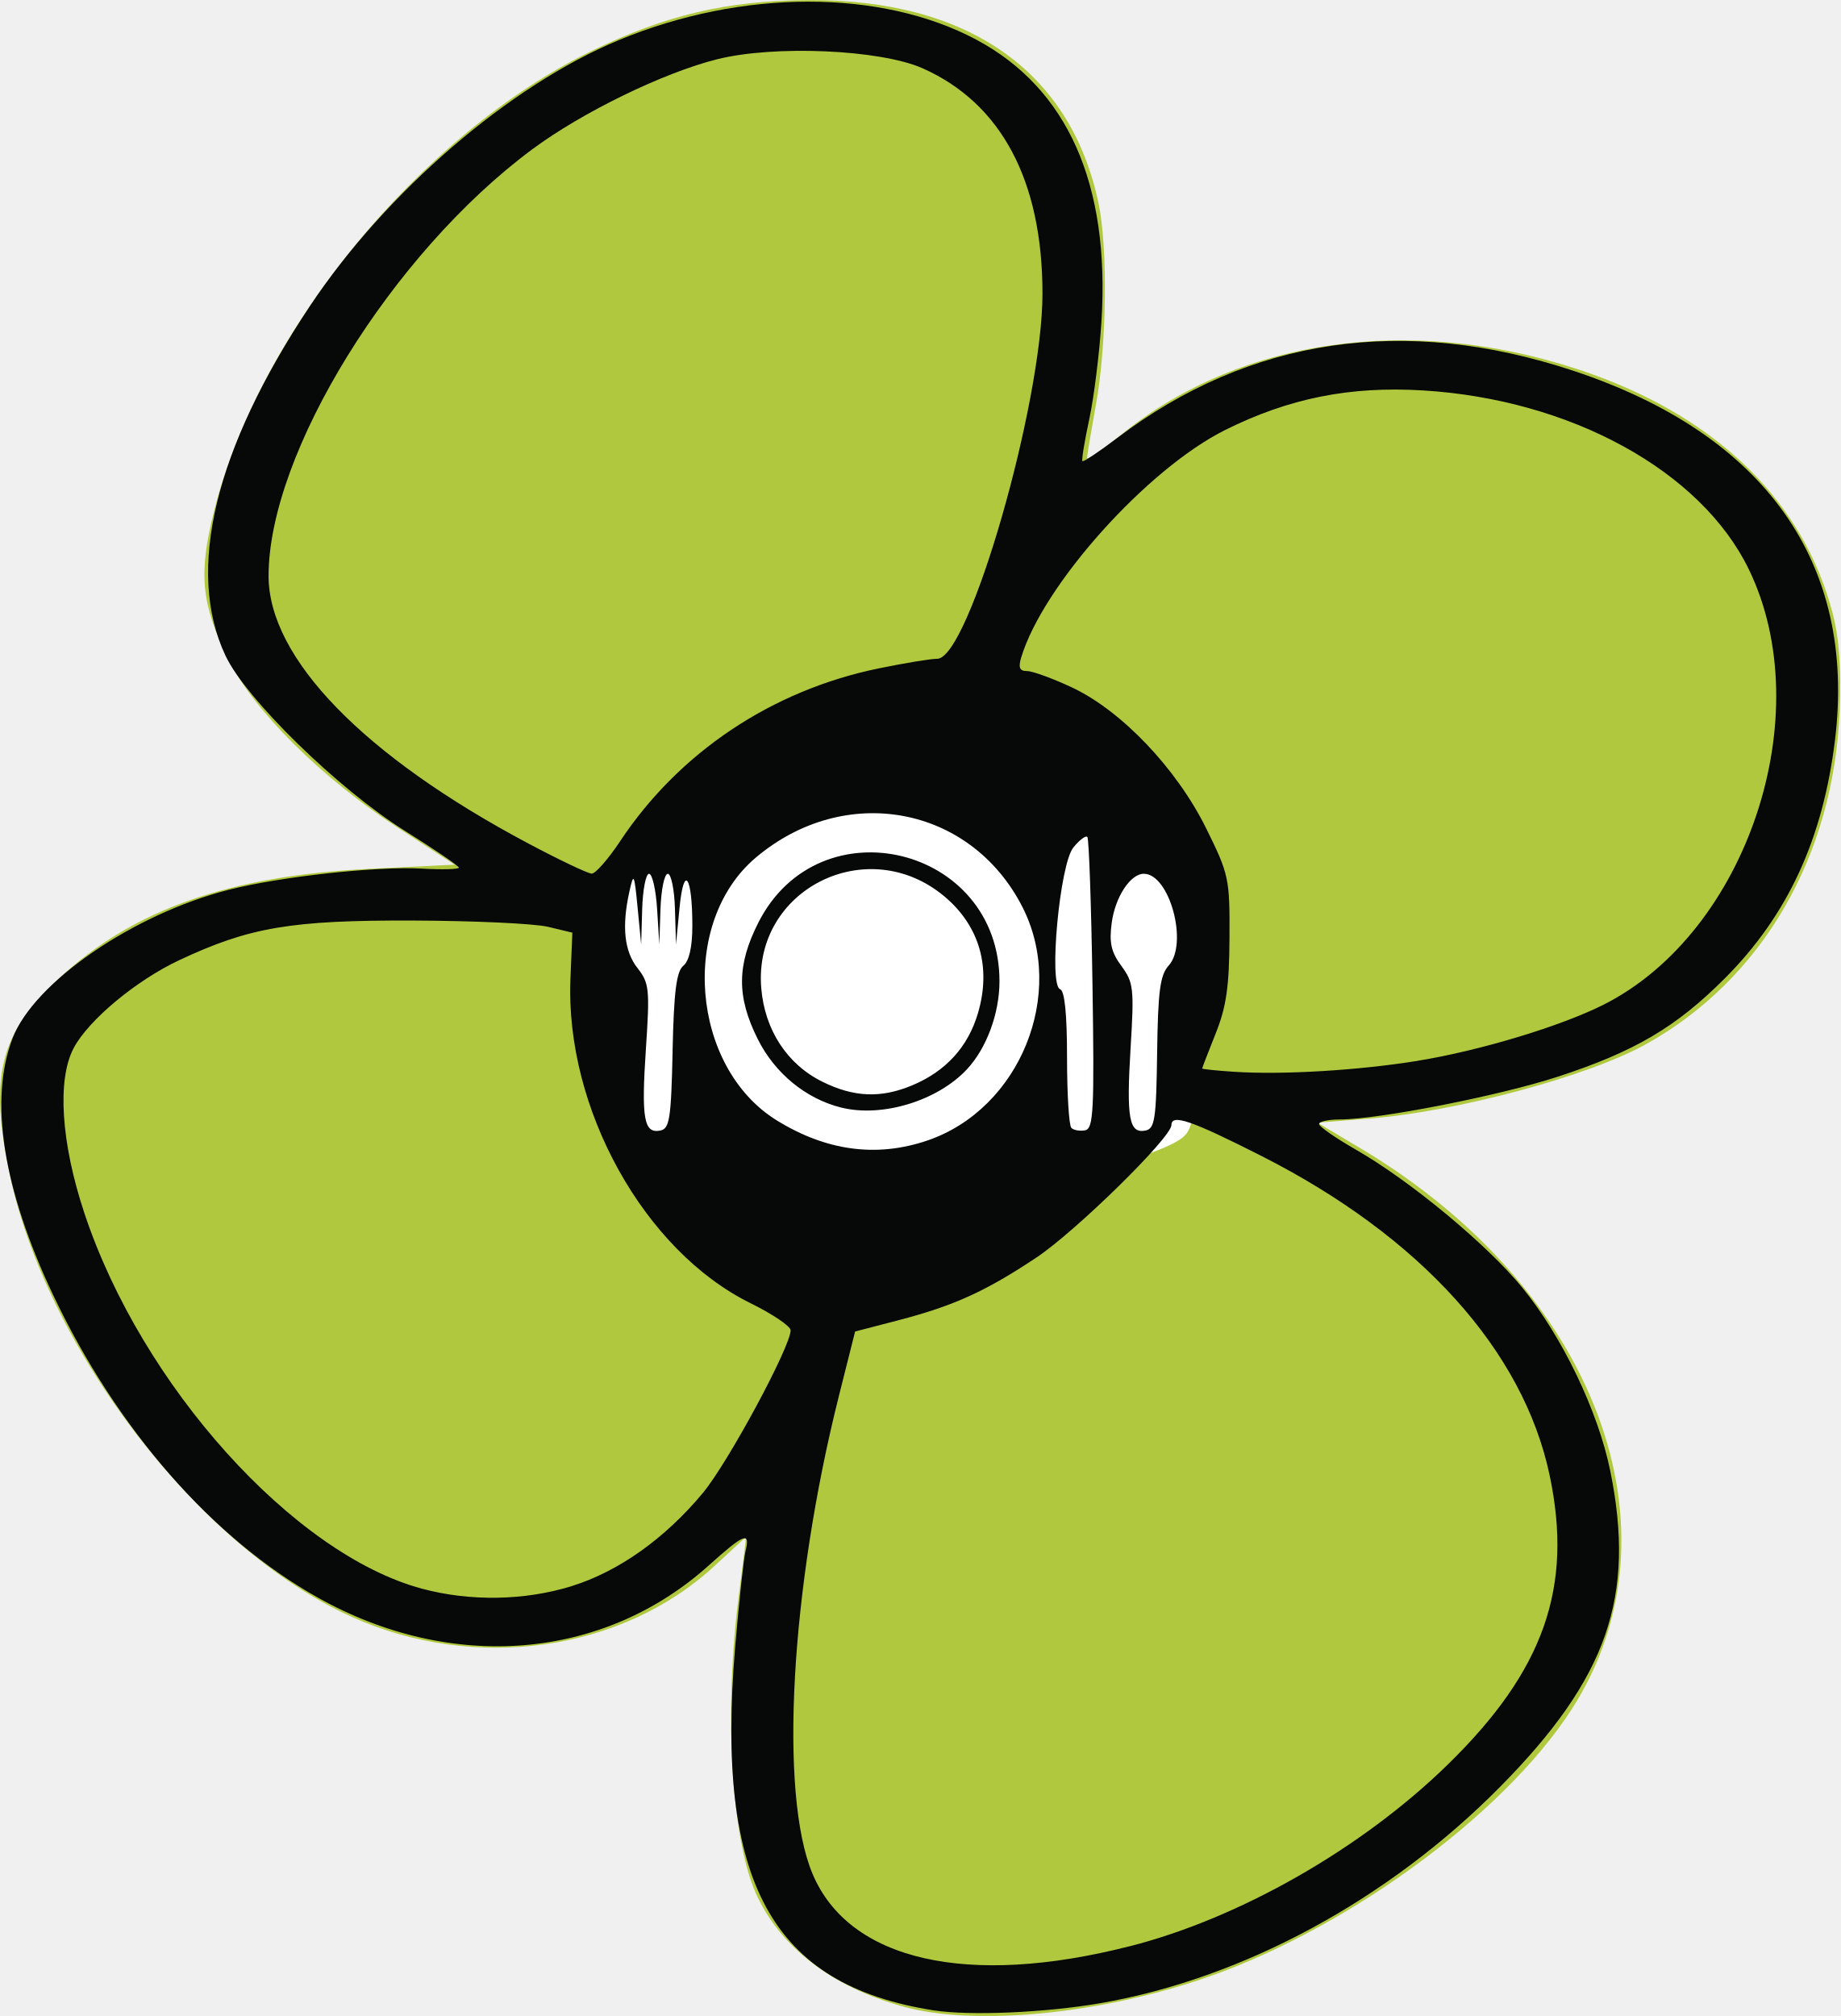
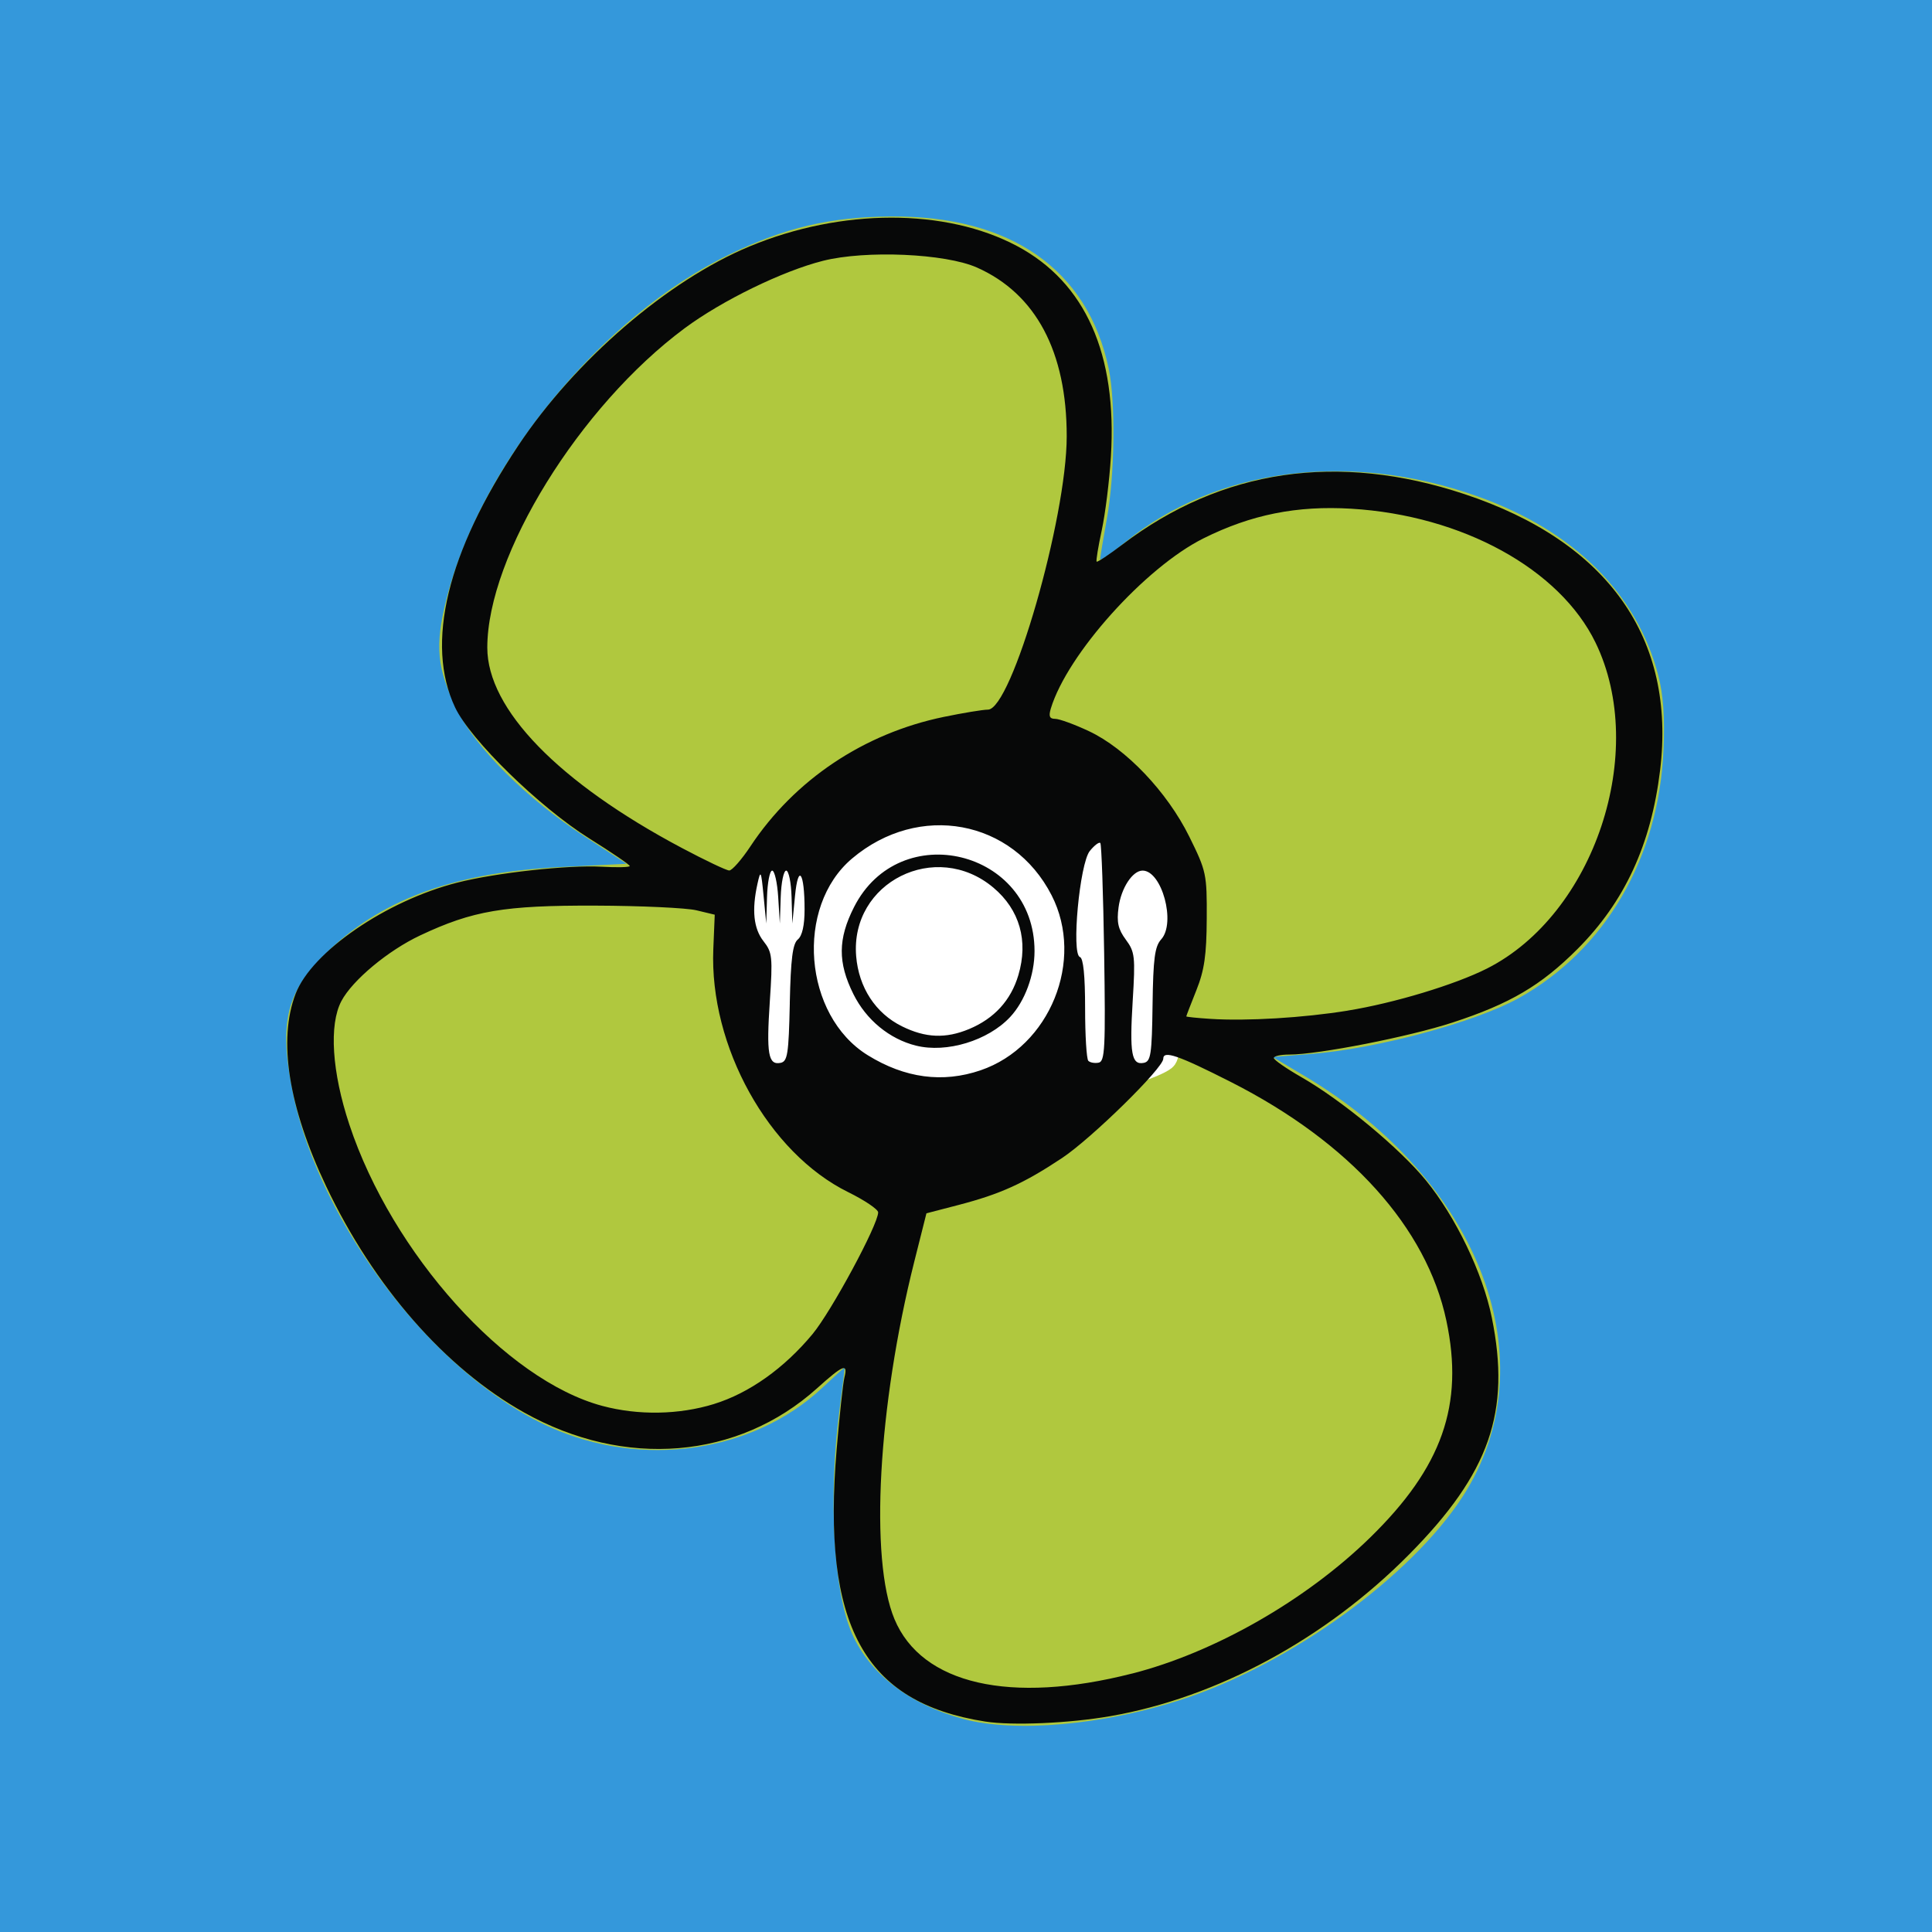
- <svg xmlns="http://www.w3.org/2000/svg" width="79.271mm" height="86.842mm" viewBox="0 0 79.271 86.842" version="1.1" id="svg695" xml:space="preserve">
-   <defs id="defs692" />
-   <g id="layer1" transform="translate(-80.75794,-128.7254)">
-     <g id="g844" transform="translate(120.9552,-12.82498)">
+ <svg xmlns="http://www.w3.org/2000/svg" width="512" height="512" viewBox="0 0 135.467 135.467" version="1.1" id="svg1009" xml:space="preserve">
+   <defs id="defs1006" />
+   <g id="layer1">
+     <rect style="fill:#3498db;stroke:none;stroke-width:1.323;stroke-linecap:round;fill-opacity:1" id="rect1390" width="135.467" height="135.467" x="3.5603841e-06" y="3.5603841e-06" />
+     <g id="g844" transform="matrix(1.21869,0,0,1.21869,69.05669,-157.3316)">
      <path style="fill:#b0c83e;stroke-width:0.265" d="m -1.243,227.998 c -3.098,-0.834 -5.373,-2.58 -6.403,-4.912 -1.062,-2.407 -1.37,-7.92 -0.718,-12.87 0.177,-1.346 0.311,-2.447 0.298,-2.447 -0.013,0 -0.603,0.539 -1.311,1.199 -3.996,3.721 -10.353,4.627 -15.666,2.233 -6.565,-2.958 -13.185,-11.556 -14.757,-19.165 -0.86,-4.163 -0.401,-5.958 2.126,-8.322 3.18,-2.975 7.33,-4.44 13.415,-4.738 l 3.645,-0.178 -2.437,-1.587 c -3.303,-2.152 -6.24,-5.072 -7.318,-7.276 -1.166,-2.384 -1.288,-3.662 -0.607,-6.372 1.953,-7.774 8.929,-16.268 16.286,-19.829 3.18,-1.539 5.796,-2.154 9.276,-2.18 6.897,-0.052 11.336,3.046 12.537,8.75 0.406,1.927 0.355,6.104 -0.106,8.652 -0.21,1.164 -0.385,2.207 -0.388,2.318 -0.003,0.111 0.656,-0.337 1.465,-0.996 5.239,-4.267 12.919,-5.251 20.308,-2.602 5.493,1.969 9.112,5.566 10.34,10.275 0.29,1.113 0.381,2.378 0.306,4.233 -0.256,6.262 -3.345,11.572 -8.346,14.349 -2.485,1.38 -8.162,2.906 -11.903,3.201 l -2.246,0.177 1.849,1.1 c 10.144,6.033 14.073,16.481 9.095,24.182 -3.009,4.655 -10.005,9.701 -16.242,11.714 -4.497,1.452 -9.531,1.892 -12.498,1.093 z m 1.673,-37.68 c 2.324,-1.017 3.842,-3.282 4.026,-6.007 0.291,-4.311 -2.785,-7.603 -7.092,-7.591 -2.039,0.006 -3.242,0.47 -4.752,1.835 -4.351,3.931 -2.357,11.087 3.43,12.309 1.238,0.261 3.065,0.034 4.389,-0.545 z m -5.183,-1.227 c -4.616,-1.999 -4.58,-8.607 0.058,-10.544 2.003,-0.837 4.513,-0.29 6.118,1.332 1.201,1.214 1.607,2.21 1.607,3.946 0,1.736 -0.405,2.732 -1.607,3.946 -1.6,1.617 -4.206,2.174 -6.176,1.321 z m 4.86,-1.409 c 1.105,-0.683 2.019,-2.43 2.019,-3.858 0,-3.034 -3,-5.39 -5.877,-4.615 -2.202,0.593 -3.943,3.223 -3.543,5.354 0.644,3.431 4.362,4.998 7.401,3.119 z M -11.253,186.983 c -0.172,-2.799 -0.148,-3.033 0.38,-3.705 0.589,-0.749 0.716,-2.255 0.299,-3.556 -0.156,-0.488 -0.219,-0.215 -0.238,1.036 -0.015,0.934 -0.109,1.616 -0.209,1.515 -0.1,-0.1 -0.152,-0.763 -0.114,-1.472 0.038,-0.709 -0.059,-1.369 -0.214,-1.465 -0.188,-0.116 -0.298,0.387 -0.328,1.494 l -0.046,1.669 -0.173,-1.72 -0.173,-1.72 -0.046,1.654 c -0.025,0.909 -0.165,1.654 -0.31,1.654 -0.146,0 -0.279,-0.744 -0.297,-1.654 l -0.032,-1.654 -0.229,1.571 c -0.197,1.353 -0.156,1.695 0.297,2.463 0.441,0.747 0.526,1.373 0.526,3.875 0,1.641 0.071,3.055 0.158,3.142 0.087,0.087 0.333,0.091 0.546,0.009 0.325,-0.125 0.358,-0.637 0.204,-3.137 z m 18.182,-3.028 c -0.051,-3.274 -0.181,-6.047 -0.289,-6.163 -0.484,-0.516 -0.905,0.791 -1.072,3.331 -0.138,2.094 -0.098,2.766 0.174,2.993 0.273,0.228 0.313,0.926 0.178,3.133 l -0.174,2.839 0.637,-0.09 0.637,-0.09 z m 2.641,3.001 c -0.09,-2.719 -0.052,-3.001 0.5,-3.748 0.466,-0.63 0.562,-1.021 0.44,-1.779 -0.19,-1.17 -0.845,-2.238 -1.372,-2.238 -1.131,0 -1.765,3.16 -0.839,4.183 0.412,0.456 0.477,0.957 0.44,3.401 -0.054,3.55 -0.087,3.32 0.465,3.211 0.415,-0.082 0.453,-0.397 0.366,-3.031 z" id="path848" />
      <path style="fill:#ffffff;stroke:#ffffff;stroke-width:1.323;stroke-linecap:round" d="m -13.419,185.779 c -0.1,-0.836 -0.222,-5.491 -0.222,-5.491 l 0.79,-1.413 c 0,0 2.916,-0.384 3.421,-0.384 0.505,0 5.335,-2.157 5.335,-2.157 l 7.406,0.446 4.153,0.673 3.007,2.205 0.48,2.418 -0.832,3.297 c 0,0 0.764,4.226 0.224,4.655 -0.54,0.429 -2.755,1.091 -2.755,1.091 l -6.233,0.111 -8.247,-0.016 -5.206,-0.682 -0.635,-1.686 z" id="path966" />
      <path style="fill:#070808;stroke-width:0.265" d="m 0.022,228.149 c -6.984,-1.092 -9.407,-5.529 -8.55,-15.663 0.164,-1.942 0.365,-3.798 0.446,-4.126 0.212,-0.855 -0.058,-0.749 -1.58,0.62 -4.539,4.081 -11.069,4.622 -16.834,1.395 -4.54,-2.541 -8.661,-7.247 -11.406,-13.027 -2.167,-4.562 -2.777,-8.421 -1.752,-11.078 0.931,-2.413 5.202,-5.346 9.306,-6.391 2.218,-0.565 6.37,-1.021 8.3,-0.913 0.893,0.05 1.62,0.032 1.617,-0.041 -0.003,-0.073 -1.045,-0.783 -2.316,-1.578 -2.877,-1.8 -6.857,-5.685 -7.736,-7.551 -1.726,-3.664 -0.46,-8.908 3.634,-15.058 3.278,-4.924 8.601,-9.507 13.316,-11.464 5.293,-2.197 11.286,-2.203 15.39,-0.016 3.928,2.094 5.762,6.213 5.394,12.119 -0.086,1.382 -0.323,3.287 -0.527,4.233 -0.204,0.946 -0.336,1.757 -0.294,1.803 0.042,0.046 0.714,-0.401 1.493,-0.992 5.706,-4.329 12.387,-5.312 19.673,-2.893 8.25,2.739 12.177,8.286 11.253,15.891 -0.52,4.279 -2.041,7.568 -4.756,10.285 -2.095,2.097 -3.873,3.143 -7.177,4.224 -2.509,0.821 -7.726,1.845 -9.4,1.845 -0.495,0 -0.896,0.089 -0.892,0.198 0.004,0.109 0.718,0.605 1.587,1.103 2.335,1.337 5.649,4.084 7.161,5.934 1.725,2.112 3.274,5.338 3.795,7.901 1.101,5.421 -0.123,8.935 -4.74,13.607 -4.812,4.869 -11.064,8.255 -17.214,9.323 -2.366,0.411 -5.637,0.552 -7.188,0.31 z M 8.467,225.389 c 4.739,-1.209 9.994,-4.21 13.693,-7.82 4.154,-4.054 5.418,-7.646 4.393,-12.482 -1.137,-5.365 -5.558,-10.264 -12.394,-13.733 -3.037,-1.541 -3.895,-1.836 -3.895,-1.34 0,0.535 -4.127,4.584 -5.819,5.709 -2.2,1.463 -3.559,2.079 -5.965,2.705 l -1.842,0.479 -0.698,2.774 c -2.09,8.313 -2.579,17.132 -1.141,20.575 1.566,3.749 6.664,4.917 13.667,3.131 z M -15.581,209.877 c 2.019,-0.624 4.029,-2.05 5.663,-4.018 1.086,-1.308 3.778,-6.3 3.778,-7.005 0,-0.174 -0.776,-0.698 -1.724,-1.165 -4.588,-2.259 -7.993,-8.397 -7.76,-13.988 l 0.082,-1.975 -1.054,-0.253 c -0.58,-0.139 -3.197,-0.26 -5.816,-0.269 -5.252,-0.017 -7.046,0.287 -10.072,1.711 -1.853,0.871 -3.905,2.581 -4.539,3.781 -0.721,1.365 -0.546,4.081 0.46,7.111 2.462,7.418 9.005,14.695 14.549,16.18 2.071,0.555 4.413,0.515 6.433,-0.109 z m 15.333,-19.198 c 3.989,-1.359 6.005,-6.327 4.087,-10.071 -2.236,-4.362 -7.639,-5.358 -11.479,-2.115 -3.298,2.785 -2.8,9.03 0.903,11.319 2.136,1.32 4.308,1.61 6.49,0.867 z m -3.712,-1.418 c -1.53,-0.383 -2.863,-1.479 -3.602,-2.962 -0.906,-1.817 -0.896,-3.176 0.034,-5.01 2.625,-5.177 10.385,-3.286 10.385,2.531 0,1.383 -0.555,2.885 -1.402,3.792 -1.27,1.361 -3.658,2.088 -5.415,1.648 z m 3.055,-0.957 c 1.446,-0.604 2.402,-1.65 2.832,-3.1 0.586,-1.973 0.075,-3.763 -1.436,-5.034 -3.307,-2.783 -8.249,-0.314 -7.896,3.945 0.149,1.802 1.115,3.281 2.633,4.032 1.358,0.672 2.52,0.719 3.867,0.157 z M -11.225,186.819 c 0.056,-2.552 0.166,-3.421 0.463,-3.667 0.253,-0.21 0.389,-0.814 0.389,-1.724 0,-2.152 -0.367,-2.674 -0.551,-0.783 l -0.154,1.587 -0.044,-1.521 c -0.024,-0.837 -0.164,-1.521 -0.309,-1.521 -0.146,0 -0.287,0.685 -0.315,1.521 l -0.05,1.521 -0.095,-1.521 c -0.053,-0.837 -0.209,-1.521 -0.347,-1.521 -0.138,0 -0.271,0.685 -0.296,1.521 l -0.044,1.521 -0.154,-1.587 c -0.142,-1.469 -0.169,-1.521 -0.352,-0.695 -0.335,1.51 -0.223,2.576 0.349,3.303 0.505,0.641 0.533,0.91 0.362,3.458 -0.202,3.023 -0.09,3.676 0.612,3.541 0.408,-0.078 0.473,-0.491 0.538,-3.433 z m 18.088,-2.873 c -0.052,-3.416 -0.152,-6.271 -0.221,-6.344 -0.07,-0.073 -0.341,0.133 -0.604,0.457 -0.585,0.721 -1.07,5.936 -0.568,6.103 0.195,0.065 0.297,1.075 0.297,2.943 0,1.564 0.083,2.928 0.186,3.03 0.102,0.102 0.37,0.149 0.595,0.104 0.359,-0.071 0.398,-0.847 0.315,-6.293 z m 2.785,2.957 c 0.036,-2.664 0.127,-3.35 0.498,-3.76 0.855,-0.944 0.039,-3.954 -1.072,-3.954 -0.577,0 -1.234,1.004 -1.382,2.113 -0.115,0.859 -0.025,1.261 0.418,1.86 0.522,0.705 0.552,0.974 0.395,3.528 -0.185,3.028 -0.066,3.697 0.635,3.561 0.409,-0.079 0.469,-0.474 0.508,-3.348 z m 11.236,0.34 c 2.666,-0.432 6.165,-1.49 8.003,-2.418 6.178,-3.122 9.295,-12.478 6.248,-18.752 -2.06,-4.241 -7.674,-7.321 -14.045,-7.705 -3.139,-0.189 -5.764,0.336 -8.511,1.705 -3.357,1.672 -7.839,6.667 -8.784,9.79 -0.135,0.447 -0.073,0.595 0.251,0.595 0.237,0 1.108,0.318 1.936,0.706 2.133,1.001 4.504,3.491 5.778,6.068 0.983,1.989 1.019,2.156 1.005,4.722 -0.011,2.099 -0.136,2.967 -0.595,4.115 -0.32,0.8 -0.581,1.479 -0.582,1.508 -7.1e-5,0.029 0.625,0.093 1.389,0.143 2.087,0.136 5.347,-0.06 7.907,-0.475 z m -34.37,-9.455 c 2.539,-3.825 6.525,-6.492 11.118,-7.441 1.115,-0.23 2.259,-0.419 2.543,-0.419 1.361,0 4.534,-11.007 4.534,-15.729 0,-4.863 -1.772,-8.196 -5.159,-9.705 -1.82,-0.811 -6.403,-1.011 -8.869,-0.388 -2.323,0.587 -5.802,2.283 -7.948,3.874 -6.051,4.486 -11.361,13.077 -11.361,18.38 0,3.54 4.098,7.761 11.196,11.528 1.337,0.71 2.562,1.292 2.724,1.295 0.161,0.003 0.712,-0.625 1.224,-1.396 z" id="path846" />
    </g>
  </g>
</svg>
